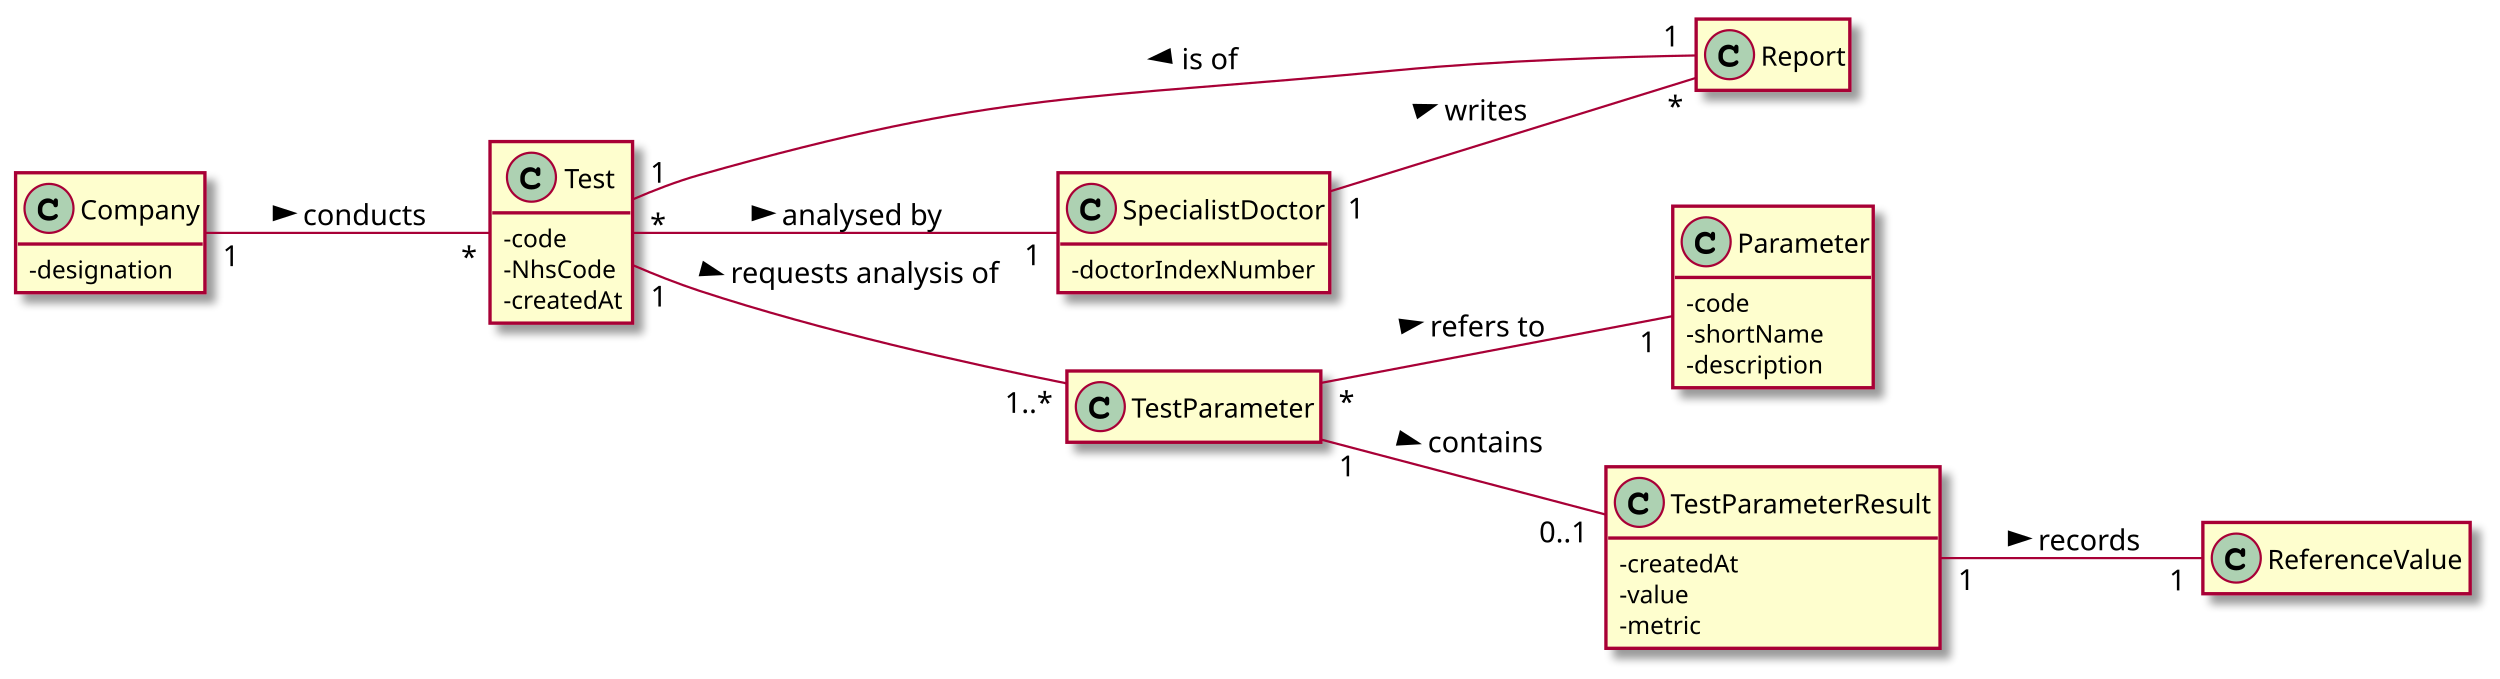
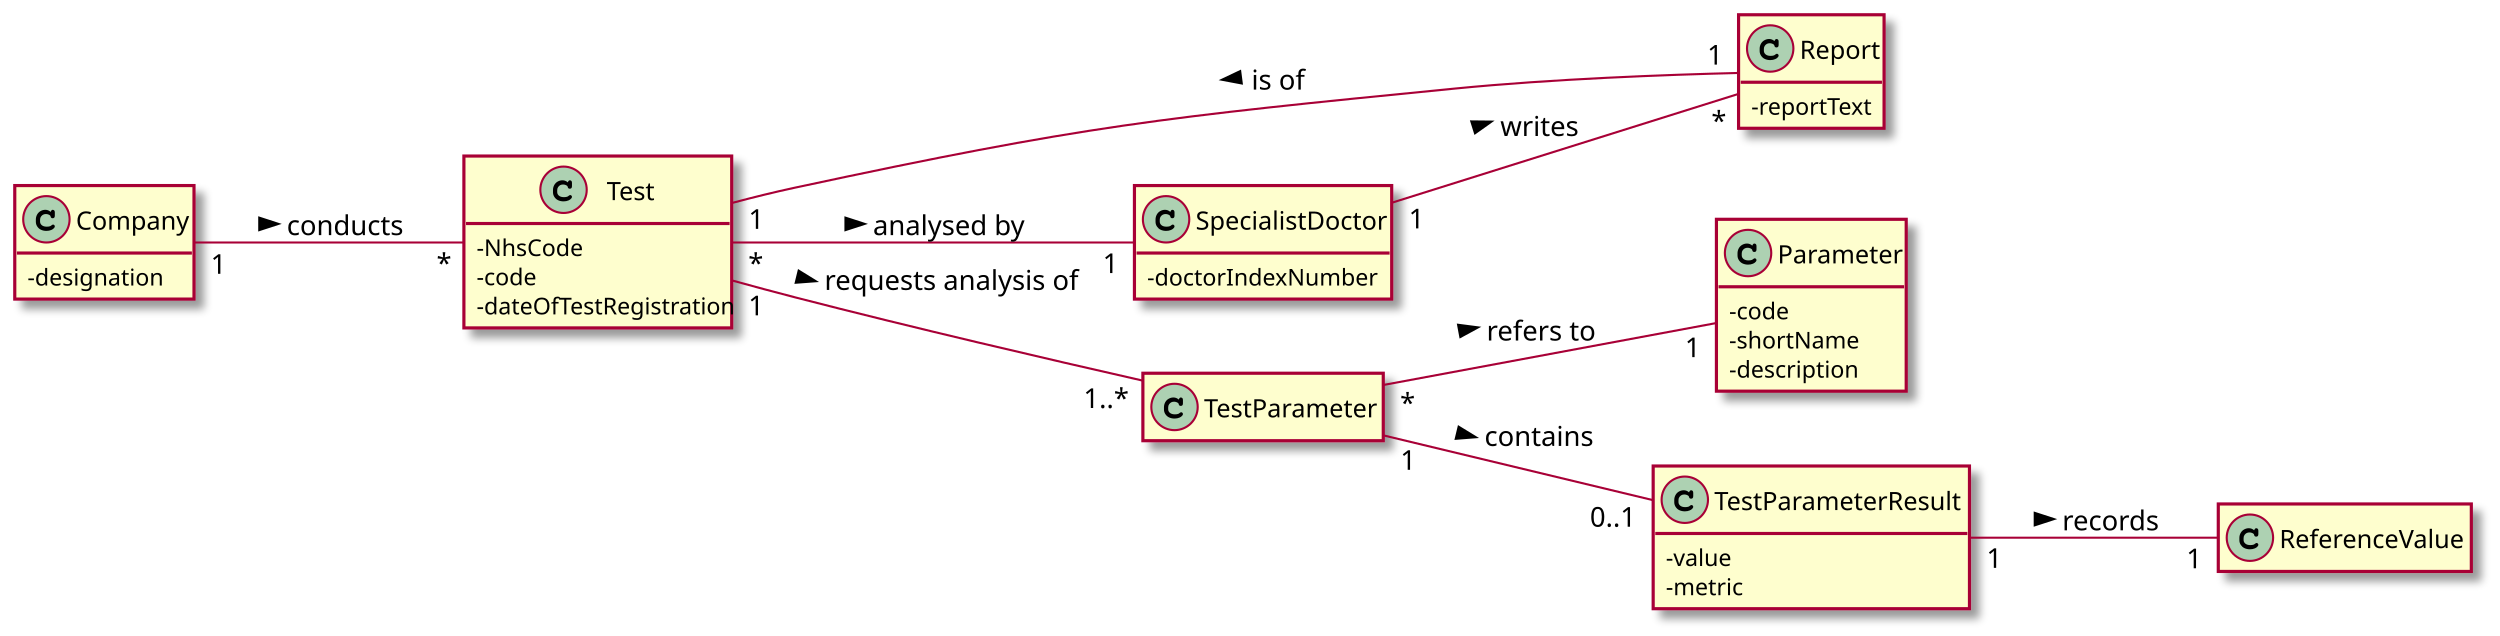
- <svg xmlns="http://www.w3.org/2000/svg" contentScriptType="application/ecmascript" contentStyleType="text/css" height="381.25px" preserveAspectRatio="none" style="width:1403px;height:381px;" version="1.1" viewBox="0 0 1403 381" width="1403.75px" zoomAndPan="magnify">
+ <svg xmlns="http://www.w3.org/2000/svg" contentScriptType="application/ecmascript" contentStyleType="text/css" height="377.5px" preserveAspectRatio="none" style="width:1482px;height:377px;" version="1.1" viewBox="0 0 1482 377" width="1482.5px" zoomAndPan="magnify">
  <defs>
-     <filter height="300%" id="f1el29fs2wnd2m" width="300%" x="-1" y="-1">
+     <filter height="300%" id="f1gc7rto2p8i6y" width="300%" x="-1" y="-1">
      <feGaussianBlur result="blurOut" stdDeviation="2.5" />
      <feColorMatrix in="blurOut" result="blurOut2" type="matrix" values="0 0 0 0 0 0 0 0 0 0 0 0 0 0 0 0 0 0 .4 0" />
      <feOffset dx="5.0" dy="5.0" in="blurOut2" result="blurOut3" />
      <feBlend in="SourceGraphic" in2="blurOut3" mode="normal" />
    </filter>
  </defs>
  <g>
-     <rect codeLine="7" fill="#FEFECE" filter="url(#f1el29fs2wnd2m)" height="67.295" id="Company" style="stroke:#A80036;stroke-width:1.875;" width="106.25" x="8.75" y="96.95" />
-     <ellipse cx="27.5" cy="116.95" fill="#ADD1B2" rx="13.75" ry="13.75" style="stroke:#A80036;stroke-width:1.25;" />
-     <path d="M30,112.575 Q30.254,111.95 30.547,111.638 Q30.84,111.325 31.172,111.325 Q31.758,111.325 32.129,111.677 Q32.5,112.028 32.5,112.849 L32.5,114.802 Q32.5,115.622 32.148,115.974 Q31.797,116.325 31.25,116.325 Q30.762,116.325 30.449,116.11 Q30.137,115.895 30,115.329 Q29.941,114.938 29.727,114.724 Q29.336,114.313 28.633,114.079 Q27.93,113.825 27.227,113.825 Q26.348,113.825 25.605,114.177 Q24.883,114.528 24.316,115.309 Q23.75,116.091 23.75,117.165 L23.75,118.317 Q23.75,119.606 24.805,120.466 Q25.859,121.325 27.734,121.325 Q28.848,121.325 29.629,121.071 Q30.078,120.934 30.586,120.485 Q30.918,120.231 31.094,120.153 Q31.27,120.075 31.484,120.075 Q31.895,120.075 32.188,120.407 Q32.5,120.72 32.5,121.169 Q32.5,121.599 32.07,122.106 Q31.445,122.849 30.449,123.259 Q29.141,123.825 27.539,123.825 Q25.664,123.825 24.16,123.083 Q22.949,122.497 22.09,121.227 Q21.25,119.958 21.25,118.454 L21.25,117.087 Q21.25,115.524 21.992,114.157 Q22.754,112.79 24.062,112.067 Q25.391,111.325 26.875,111.325 Q27.773,111.325 28.555,111.638 Q29.336,111.95 30,112.575 Z " fill="#000000" />
-     <text fill="#000000" font-family="sans-serif" font-size="15" lengthAdjust="spacing" textLength="66.25" x="45" y="123.088">Company</text>
-     <line style="stroke:#A80036;stroke-width:1.875;" x1="10" x2="113.75" y1="136.95" y2="136.95" />
-     <text fill="#000000" font-family="sans-serif" font-size="13.75" lengthAdjust="spacing" textLength="73.75" x="16.25" y="156.224">-designation</text>
-     <rect codeLine="17" fill="#FEFECE" filter="url(#f1el29fs2wnd2m)" height="40" id="Report" style="stroke:#A80036;stroke-width:1.875;" width="86.25" x="951.875" y="10.7" />
-     <ellipse cx="970.625" cy="30.7" fill="#ADD1B2" rx="13.75" ry="13.75" style="stroke:#A80036;stroke-width:1.25;" />
-     <path d="M973.125,26.325 Q973.379,25.7 973.672,25.388 Q973.965,25.075 974.297,25.075 Q974.883,25.075 975.254,25.427 Q975.625,25.778 975.625,26.599 L975.625,28.552 Q975.625,29.372 975.273,29.724 Q974.922,30.075 974.375,30.075 Q973.887,30.075 973.574,29.86 Q973.262,29.645 973.125,29.079 Q973.066,28.688 972.852,28.474 Q972.461,28.063 971.758,27.829 Q971.055,27.575 970.352,27.575 Q969.473,27.575 968.731,27.927 Q968.008,28.278 967.441,29.059 Q966.875,29.841 966.875,30.915 L966.875,32.067 Q966.875,33.356 967.93,34.216 Q968.984,35.075 970.859,35.075 Q971.973,35.075 972.754,34.821 Q973.203,34.684 973.711,34.235 Q974.043,33.981 974.219,33.903 Q974.394,33.825 974.609,33.825 Q975.019,33.825 975.312,34.157 Q975.625,34.47 975.625,34.919 Q975.625,35.349 975.195,35.856 Q974.57,36.599 973.574,37.009 Q972.266,37.575 970.664,37.575 Q968.789,37.575 967.285,36.833 Q966.074,36.247 965.215,34.977 Q964.375,33.708 964.375,32.204 L964.375,30.837 Q964.375,29.274 965.117,27.907 Q965.879,26.54 967.188,25.817 Q968.516,25.075 970,25.075 Q970.898,25.075 971.68,25.388 Q972.461,25.7 973.125,26.325 Z " fill="#000000" />
-     <text fill="#000000" font-family="sans-serif" font-size="15" lengthAdjust="spacing" textLength="46.25" x="988.125" y="36.838">Report</text>
-     <rect codeLine="19" fill="#FEFECE" filter="url(#f1el29fs2wnd2m)" height="67.295" id="SpecialistDoctor" style="stroke:#A80036;stroke-width:1.875;" width="152.5" x="593.75" y="96.95" />
-     <ellipse cx="612.5" cy="116.95" fill="#ADD1B2" rx="13.75" ry="13.75" style="stroke:#A80036;stroke-width:1.25;" />
-     <path d="M615,112.575 Q615.254,111.95 615.547,111.638 Q615.84,111.325 616.172,111.325 Q616.758,111.325 617.129,111.677 Q617.5,112.028 617.5,112.849 L617.5,114.802 Q617.5,115.622 617.148,115.974 Q616.797,116.325 616.25,116.325 Q615.762,116.325 615.449,116.11 Q615.137,115.895 615,115.329 Q614.941,114.938 614.727,114.724 Q614.336,114.313 613.633,114.079 Q612.93,113.825 612.227,113.825 Q611.348,113.825 610.606,114.177 Q609.883,114.528 609.316,115.309 Q608.75,116.091 608.75,117.165 L608.75,118.317 Q608.75,119.606 609.805,120.466 Q610.859,121.325 612.734,121.325 Q613.848,121.325 614.629,121.071 Q615.078,120.934 615.586,120.485 Q615.918,120.231 616.094,120.153 Q616.269,120.075 616.484,120.075 Q616.894,120.075 617.188,120.407 Q617.5,120.72 617.5,121.169 Q617.5,121.599 617.07,122.106 Q616.445,122.849 615.449,123.259 Q614.141,123.825 612.539,123.825 Q610.664,123.825 609.16,123.083 Q607.949,122.497 607.09,121.227 Q606.25,119.958 606.25,118.454 L606.25,117.087 Q606.25,115.524 606.992,114.157 Q607.754,112.79 609.062,112.067 Q610.391,111.325 611.875,111.325 Q612.773,111.325 613.555,111.638 Q614.336,111.95 615,112.575 Z " fill="#000000" />
-     <text fill="#000000" font-family="sans-serif" font-size="15" lengthAdjust="spacing" textLength="112.5" x="630" y="123.088">SpecialistDoctor</text>
-     <line style="stroke:#A80036;stroke-width:1.875;" x1="595" x2="745" y1="136.95" y2="136.95" />
-     <text fill="#000000" font-family="sans-serif" font-size="13.75" lengthAdjust="spacing" textLength="122.5" x="601.25" y="156.224">-doctorIndexNumber</text>
-     <rect codeLine="23" fill="#FEFECE" filter="url(#f1el29fs2wnd2m)" height="101.885" id="Test" style="stroke:#A80036;stroke-width:1.875;" width="80" x="275" y="79.45" />
-     <ellipse cx="298.25" cy="99.45" fill="#ADD1B2" rx="13.75" ry="13.75" style="stroke:#A80036;stroke-width:1.25;" />
-     <path d="M300.75,95.075 Q301.004,94.45 301.297,94.138 Q301.59,93.825 301.922,93.825 Q302.508,93.825 302.879,94.177 Q303.25,94.528 303.25,95.349 L303.25,97.302 Q303.25,98.122 302.898,98.474 Q302.547,98.825 302,98.825 Q301.512,98.825 301.199,98.61 Q300.887,98.395 300.75,97.829 Q300.691,97.438 300.477,97.224 Q300.086,96.813 299.383,96.579 Q298.68,96.325 297.977,96.325 Q297.098,96.325 296.356,96.677 Q295.633,97.028 295.066,97.809 Q294.5,98.591 294.5,99.665 L294.5,100.817 Q294.5,102.106 295.555,102.966 Q296.609,103.825 298.484,103.825 Q299.598,103.825 300.379,103.571 Q300.828,103.434 301.336,102.985 Q301.668,102.731 301.844,102.653 Q302.019,102.575 302.234,102.575 Q302.644,102.575 302.938,102.907 Q303.25,103.22 303.25,103.669 Q303.25,104.099 302.82,104.606 Q302.195,105.349 301.199,105.759 Q299.891,106.325 298.289,106.325 Q296.414,106.325 294.91,105.583 Q293.699,104.997 292.84,103.727 Q292,102.458 292,100.954 L292,99.587 Q292,98.024 292.742,96.657 Q293.504,95.29 294.812,94.567 Q296.141,93.825 297.625,93.825 Q298.523,93.825 299.305,94.138 Q300.086,94.45 300.75,95.075 Z " fill="#000000" />
-     <text fill="#000000" font-family="sans-serif" font-size="15" lengthAdjust="spacing" textLength="30" x="316.75" y="105.588">Test</text>
-     <line style="stroke:#A80036;stroke-width:1.875;" x1="276.25" x2="353.75" y1="119.45" y2="119.45" />
-     <text fill="#000000" font-family="sans-serif" font-size="13.75" lengthAdjust="spacing" textLength="35" x="282.5" y="138.724">-code</text>
-     <text fill="#000000" font-family="sans-serif" font-size="13.75" lengthAdjust="spacing" textLength="60" x="282.5" y="156.019">-NhsCode</text>
-     <text fill="#000000" font-family="sans-serif" font-size="13.75" lengthAdjust="spacing" textLength="65" x="282.5" y="173.314">-createdAt</text>
-     <rect codeLine="35" fill="#FEFECE" filter="url(#f1el29fs2wnd2m)" height="40" id="TestParameter" style="stroke:#A80036;stroke-width:1.875;" width="142.5" x="598.75" y="208.2" />
-     <ellipse cx="617.5" cy="228.2" fill="#ADD1B2" rx="13.75" ry="13.75" style="stroke:#A80036;stroke-width:1.25;" />
-     <path d="M620,223.825 Q620.254,223.2 620.547,222.888 Q620.84,222.575 621.172,222.575 Q621.758,222.575 622.129,222.927 Q622.5,223.278 622.5,224.099 L622.5,226.052 Q622.5,226.872 622.148,227.224 Q621.797,227.575 621.25,227.575 Q620.762,227.575 620.449,227.36 Q620.137,227.145 620,226.579 Q619.941,226.188 619.727,225.974 Q619.336,225.563 618.633,225.329 Q617.93,225.075 617.227,225.075 Q616.348,225.075 615.606,225.427 Q614.883,225.778 614.316,226.56 Q613.75,227.341 613.75,228.415 L613.75,229.567 Q613.75,230.856 614.805,231.716 Q615.859,232.575 617.734,232.575 Q618.848,232.575 619.629,232.321 Q620.078,232.185 620.586,231.735 Q620.918,231.481 621.094,231.403 Q621.269,231.325 621.484,231.325 Q621.894,231.325 622.188,231.657 Q622.5,231.97 622.5,232.419 Q622.5,232.849 622.07,233.356 Q621.445,234.099 620.449,234.509 Q619.141,235.075 617.539,235.075 Q615.664,235.075 614.16,234.333 Q612.949,233.747 612.09,232.477 Q611.25,231.208 611.25,229.704 L611.25,228.337 Q611.25,226.774 611.992,225.407 Q612.754,224.04 614.062,223.317 Q615.391,222.575 616.875,222.575 Q617.773,222.575 618.555,222.888 Q619.336,223.2 620,223.825 Z " fill="#000000" />
-     <text fill="#000000" font-family="sans-serif" font-size="15" lengthAdjust="spacing" textLength="102.5" x="635" y="234.338">TestParameter</text>
-     <rect codeLine="37" fill="#FEFECE" filter="url(#f1el29fs2wnd2m)" height="101.885" id="Parameter" style="stroke:#A80036;stroke-width:1.875;" width="112.5" x="938.75" y="115.7" />
-     <ellipse cx="957.5" cy="135.7" fill="#ADD1B2" rx="13.75" ry="13.75" style="stroke:#A80036;stroke-width:1.25;" />
-     <path d="M960,131.325 Q960.254,130.7 960.547,130.388 Q960.84,130.075 961.172,130.075 Q961.758,130.075 962.129,130.427 Q962.5,130.778 962.5,131.599 L962.5,133.552 Q962.5,134.372 962.148,134.724 Q961.797,135.075 961.25,135.075 Q960.762,135.075 960.449,134.86 Q960.137,134.645 960,134.079 Q959.941,133.688 959.727,133.474 Q959.336,133.063 958.633,132.829 Q957.93,132.575 957.227,132.575 Q956.348,132.575 955.606,132.927 Q954.883,133.278 954.316,134.06 Q953.75,134.841 953.75,135.915 L953.75,137.067 Q953.75,138.356 954.805,139.216 Q955.859,140.075 957.734,140.075 Q958.848,140.075 959.629,139.821 Q960.078,139.685 960.586,139.235 Q960.918,138.981 961.094,138.903 Q961.269,138.825 961.484,138.825 Q961.894,138.825 962.188,139.157 Q962.5,139.47 962.5,139.919 Q962.5,140.349 962.07,140.856 Q961.445,141.599 960.449,142.009 Q959.141,142.575 957.539,142.575 Q955.664,142.575 954.16,141.833 Q952.949,141.247 952.09,139.977 Q951.25,138.708 951.25,137.204 L951.25,135.837 Q951.25,134.274 951.992,132.907 Q952.754,131.54 954.062,130.817 Q955.391,130.075 956.875,130.075 Q957.773,130.075 958.555,130.388 Q959.336,130.7 960,131.325 Z " fill="#000000" />
-     <text fill="#000000" font-family="sans-serif" font-size="15" lengthAdjust="spacing" textLength="72.5" x="975" y="141.838">Parameter</text>
-     <line style="stroke:#A80036;stroke-width:1.875;" x1="940" x2="1050" y1="155.7" y2="155.7" />
-     <text fill="#000000" font-family="sans-serif" font-size="13.75" lengthAdjust="spacing" textLength="35" x="946.25" y="174.974">-code</text>
-     <text fill="#000000" font-family="sans-serif" font-size="13.75" lengthAdjust="spacing" textLength="70" x="946.25" y="192.269">-shortName</text>
-     <text fill="#000000" font-family="sans-serif" font-size="13.75" lengthAdjust="spacing" textLength="71.25" x="946.25" y="209.564">-description</text>
-     <rect codeLine="43" fill="#FEFECE" filter="url(#f1el29fs2wnd2m)" height="101.885" id="TestParameterResult" style="stroke:#A80036;stroke-width:1.875;" width="187.5" x="901.25" y="261.95" />
-     <ellipse cx="920" cy="281.95" fill="#ADD1B2" rx="13.75" ry="13.75" style="stroke:#A80036;stroke-width:1.25;" />
-     <path d="M922.5,277.575 Q922.754,276.95 923.047,276.638 Q923.34,276.325 923.672,276.325 Q924.258,276.325 924.629,276.677 Q925,277.028 925,277.849 L925,279.802 Q925,280.622 924.648,280.974 Q924.297,281.325 923.75,281.325 Q923.262,281.325 922.949,281.11 Q922.637,280.895 922.5,280.329 Q922.441,279.938 922.227,279.724 Q921.836,279.313 921.133,279.079 Q920.43,278.825 919.727,278.825 Q918.848,278.825 918.106,279.177 Q917.383,279.528 916.816,280.31 Q916.25,281.091 916.25,282.165 L916.25,283.317 Q916.25,284.606 917.305,285.466 Q918.359,286.325 920.234,286.325 Q921.348,286.325 922.129,286.071 Q922.578,285.935 923.086,285.485 Q923.418,285.231 923.594,285.153 Q923.769,285.075 923.984,285.075 Q924.394,285.075 924.688,285.407 Q925,285.72 925,286.169 Q925,286.599 924.57,287.106 Q923.945,287.849 922.949,288.259 Q921.641,288.825 920.039,288.825 Q918.164,288.825 916.66,288.083 Q915.449,287.497 914.59,286.227 Q913.75,284.958 913.75,283.454 L913.75,282.087 Q913.75,280.524 914.492,279.157 Q915.254,277.79 916.562,277.067 Q917.891,276.325 919.375,276.325 Q920.273,276.325 921.055,276.638 Q921.836,276.95 922.5,277.575 Z " fill="#000000" />
-     <text fill="#000000" font-family="sans-serif" font-size="15" lengthAdjust="spacing" textLength="147.5" x="937.5" y="288.088">TestParameterResult</text>
-     <line style="stroke:#A80036;stroke-width:1.875;" x1="902.5" x2="1087.5" y1="301.95" y2="301.95" />
-     <text fill="#000000" font-family="sans-serif" font-size="13.75" lengthAdjust="spacing" textLength="65" x="908.75" y="321.224">-createdAt</text>
-     <text fill="#000000" font-family="sans-serif" font-size="13.75" lengthAdjust="spacing" textLength="37.5" x="908.75" y="338.519">-value</text>
-     <text fill="#000000" font-family="sans-serif" font-size="13.75" lengthAdjust="spacing" textLength="41.25" x="908.75" y="355.814">-metric</text>
-     <rect codeLine="49" fill="#FEFECE" filter="url(#f1el29fs2wnd2m)" height="40" id="ReferenceValue" style="stroke:#A80036;stroke-width:1.875;" width="150" x="1236.25" y="293.2" />
-     <ellipse cx="1255" cy="313.2" fill="#ADD1B2" rx="13.75" ry="13.75" style="stroke:#A80036;stroke-width:1.25;" />
-     <path d="M1257.5,308.825 Q1257.754,308.2 1258.047,307.888 Q1258.34,307.575 1258.672,307.575 Q1259.258,307.575 1259.629,307.927 Q1260,308.278 1260,309.099 L1260,311.052 Q1260,311.872 1259.648,312.224 Q1259.297,312.575 1258.75,312.575 Q1258.262,312.575 1257.949,312.36 Q1257.637,312.145 1257.5,311.579 Q1257.441,311.188 1257.227,310.974 Q1256.836,310.563 1256.133,310.329 Q1255.43,310.075 1254.727,310.075 Q1253.848,310.075 1253.105,310.427 Q1252.383,310.778 1251.816,311.56 Q1251.25,312.341 1251.25,313.415 L1251.25,314.567 Q1251.25,315.856 1252.305,316.716 Q1253.359,317.575 1255.234,317.575 Q1256.348,317.575 1257.129,317.321 Q1257.578,317.185 1258.086,316.735 Q1258.418,316.481 1258.594,316.403 Q1258.77,316.325 1258.984,316.325 Q1259.395,316.325 1259.688,316.657 Q1260,316.97 1260,317.419 Q1260,317.849 1259.57,318.356 Q1258.945,319.099 1257.949,319.509 Q1256.641,320.075 1255.039,320.075 Q1253.164,320.075 1251.66,319.333 Q1250.449,318.747 1249.59,317.477 Q1248.75,316.208 1248.75,314.704 L1248.75,313.337 Q1248.75,311.774 1249.492,310.407 Q1250.254,309.04 1251.562,308.317 Q1252.891,307.575 1254.375,307.575 Q1255.273,307.575 1256.055,307.888 Q1256.836,308.2 1257.5,308.825 Z " fill="#000000" />
-     <text fill="#000000" font-family="sans-serif" font-size="15" lengthAdjust="spacing" textLength="110" x="1272.5" y="319.338">ReferenceValue</text>
-     <path codeLine="51" d="M115.05,130.7 C162.65,130.7 232.075,130.7 274.988,130.7 " fill="none" id="Company-Test" style="stroke:#A80036;stroke-width:1.25;" />
-     <polygon fill="#000000" points="165,119.67,153.694,115.996,153.694,123.344,165,119.67" style="stroke:#000000;stroke-width:1.25;" />
-     <text fill="#000000" font-family="sans-serif" font-size="16.25" lengthAdjust="spacing" textLength="66.25" x="170" y="126.319">conducts</text>
-     <text fill="#000000" font-family="sans-serif" font-size="16.25" lengthAdjust="spacing" textLength="8.75" x="124.941" y="149.343">1</text>
-     <text fill="#000000" font-family="sans-serif" font-size="16.25" lengthAdjust="spacing" textLength="6.25" x="258.762" y="150.003">*</text>
-     <path codeLine="53" d="M355.325,130.7 C412.587,130.7 520.438,130.7 593.438,130.7 " fill="none" id="Test-SpecialistDoctor" style="stroke:#A80036;stroke-width:1.25;" />
-     <polygon fill="#000000" points="433.75,119.67,422.444,115.996,422.444,123.344,433.75,119.67" style="stroke:#000000;stroke-width:1.25;" />
-     <text fill="#000000" font-family="sans-serif" font-size="16.25" lengthAdjust="spacing" textLength="87.5" x="438.75" y="126.319">analysed by</text>
-     <text fill="#000000" font-family="sans-serif" font-size="16.25" lengthAdjust="spacing" textLength="6.25" x="364.83" y="131.591">*</text>
-     <text fill="#000000" font-family="sans-serif" font-size="16.25" lengthAdjust="spacing" textLength="8.75" x="574.823" y="148.827">1</text>
-     <path codeLine="55" d="M746.45,107.375 C810.3,87.588 899.587,59.9 951.575,43.775 " fill="none" id="SpecialistDoctor-Report" style="stroke:#A80036;stroke-width:1.25;" />
-     <polygon fill="#000000" points="805.345,59.069,793.457,58.908,795.633,65.926,805.345,59.069" style="stroke:#000000;stroke-width:1.25;" />
-     <text fill="#000000" font-family="sans-serif" font-size="16.25" lengthAdjust="spacing" textLength="42.5" x="810.625" y="67.569">writes</text>
-     <text fill="#000000" font-family="sans-serif" font-size="16.25" lengthAdjust="spacing" textLength="8.75" x="756.301" y="122.659">1</text>
-     <text fill="#000000" font-family="sans-serif" font-size="16.25" lengthAdjust="spacing" textLength="6.25" x="935.724" y="65.448">*</text>
-     <path codeLine="58" d="M951.825,31.125 C909.375,31.863 841.875,33.888 783.75,39.45 C608.712,56.188 561.688,50.288 392.5,98.2 C380.038,101.725 366.913,106.788 355.137,111.875 " fill="none" id="Report-Test" style="stroke:#A80036;stroke-width:1.25;" />
-     <polygon fill="#000000" points="645.682,33.008,657.378,35.132,656.393,27.851,645.682,33.008" style="stroke:#000000;stroke-width:1.25;" />
-     <text fill="#000000" font-family="sans-serif" font-size="16.25" lengthAdjust="spacing" textLength="30" x="663.125" y="38.819">is of</text>
-     <text fill="#000000" font-family="sans-serif" font-size="16.25" lengthAdjust="spacing" textLength="8.75" x="933.268" y="26.064">1</text>
-     <text fill="#000000" font-family="sans-serif" font-size="16.25" lengthAdjust="spacing" textLength="8.75" x="364.875" y="102.554">1</text>
-     <path codeLine="60" d="M355.325,148.888 C367.113,153.95 380.2,159.163 392.5,163.2 C461.312,185.775 542.188,203.863 598.587,215.163 " fill="none" id="Test-TestParameter" style="stroke:#A80036;stroke-width:1.25;" />
-     <polygon fill="#000000" points="404.78,153.813,394.837,147.296,392.906,154.385,404.78,153.813" style="stroke:#000000;stroke-width:1.25;" />
-     <text fill="#000000" font-family="sans-serif" font-size="16.25" lengthAdjust="spacing" textLength="145" x="410" y="158.819">requests analysis of</text>
-     <text fill="#000000" font-family="sans-serif" font-size="16.25" lengthAdjust="spacing" textLength="8.75" x="365.103" y="172.038">1</text>
-     <text fill="#000000" font-family="sans-serif" font-size="16.25" lengthAdjust="spacing" textLength="25" x="563.885" y="231.706">1..*</text>
-     <path codeLine="61" d="M741.625,214.838 C800.75,203.6 884.075,187.775 938.487,177.45 " fill="none" id="TestParameter-Parameter" style="stroke:#A80036;stroke-width:1.25;" />
-     <polygon fill="#000000" points="797.39,181.004,785.597,179.504,786.968,186.722,797.39,181.004" style="stroke:#000000;stroke-width:1.25;" />
-     <text fill="#000000" font-family="sans-serif" font-size="16.25" lengthAdjust="spacing" textLength="58.75" x="802.5" y="188.819">refers to</text>
-     <text fill="#000000" font-family="sans-serif" font-size="16.25" lengthAdjust="spacing" textLength="6.25" x="751.202" y="231.304">*</text>
-     <text fill="#000000" font-family="sans-serif" font-size="16.25" lengthAdjust="spacing" textLength="8.75" x="920.034" y="197.67">1</text>
-     <path codeLine="62" d="M741.625,246.75 C788.325,259.063 850.138,275.35 900.862,288.713 " fill="none" id="TestParameter-TestParameterResult" style="stroke:#A80036;stroke-width:1.25;" />
-     <polygon fill="#000000" points="796.044,248.762,786.047,242.329,784.174,249.434,796.044,248.762" style="stroke:#000000;stroke-width:1.25;" />
-     <text fill="#000000" font-family="sans-serif" font-size="16.25" lengthAdjust="spacing" textLength="61.25" x="801.25" y="253.819">contains</text>
-     <text fill="#000000" font-family="sans-serif" font-size="16.25" lengthAdjust="spacing" textLength="8.75" x="751.362" y="267.305">1</text>
-     <text fill="#000000" font-family="sans-serif" font-size="16.25" lengthAdjust="spacing" textLength="27.5" x="863.754" y="304.338">0..1</text>
-     <path codeLine="63" d="M1089.112,313.2 C1135.912,313.2 1191.888,313.2 1235.775,313.2 " fill="none" id="TestParameterResult-ReferenceValue" style="stroke:#A80036;stroke-width:1.25;" />
-     <polygon fill="#000000" points="1138.75,302.17,1127.444,298.496,1127.444,305.844,1138.75,302.17" style="stroke:#000000;stroke-width:1.25;" />
-     <text fill="#000000" font-family="sans-serif" font-size="16.25" lengthAdjust="spacing" textLength="53.75" x="1143.75" y="308.819">records</text>
-     <text fill="#000000" font-family="sans-serif" font-size="16.25" lengthAdjust="spacing" textLength="8.75" x="1098.807" y="331.105">1</text>
-     <text fill="#000000" font-family="sans-serif" font-size="16.25" lengthAdjust="spacing" textLength="8.75" x="1217.293" y="331.315">1</text>
+     <rect codeLine="7" fill="#FEFECE" filter="url(#f1gc7rto2p8i6y)" height="67.295" id="Company" style="stroke:#A80036;stroke-width:1.875;" width="106.25" x="8.75" y="110" />
+     <ellipse cx="27.5" cy="130" fill="#ADD1B2" rx="13.75" ry="13.75" style="stroke:#A80036;stroke-width:1.25;" />
+     <path d="M30,125.625 Q30.254,125 30.547,124.688 Q30.84,124.375 31.172,124.375 Q31.758,124.375 32.129,124.727 Q32.5,125.078 32.5,125.898 L32.5,127.852 Q32.5,128.672 32.148,129.023 Q31.797,129.375 31.25,129.375 Q30.762,129.375 30.449,129.16 Q30.137,128.945 30,128.379 Q29.941,127.988 29.727,127.773 Q29.336,127.363 28.633,127.129 Q27.93,126.875 27.227,126.875 Q26.348,126.875 25.605,127.227 Q24.883,127.578 24.316,128.359 Q23.75,129.141 23.75,130.215 L23.75,131.367 Q23.75,132.656 24.805,133.516 Q25.859,134.375 27.734,134.375 Q28.848,134.375 29.629,134.121 Q30.078,133.984 30.586,133.535 Q30.918,133.281 31.094,133.203 Q31.27,133.125 31.484,133.125 Q31.895,133.125 32.188,133.457 Q32.5,133.769 32.5,134.219 Q32.5,134.648 32.07,135.156 Q31.445,135.898 30.449,136.309 Q29.141,136.875 27.539,136.875 Q25.664,136.875 24.16,136.133 Q22.949,135.547 22.09,134.277 Q21.25,133.008 21.25,131.504 L21.25,130.137 Q21.25,128.574 21.992,127.207 Q22.754,125.84 24.062,125.117 Q25.391,124.375 26.875,124.375 Q27.773,124.375 28.555,124.688 Q29.336,125 30,125.625 Z " fill="#000000" />
+     <text fill="#000000" font-family="sans-serif" font-size="15" lengthAdjust="spacing" textLength="66.25" x="45" y="136.138">Company</text>
+     <line style="stroke:#A80036;stroke-width:1.875;" x1="10" x2="113.75" y1="150" y2="150" />
+     <text fill="#000000" font-family="sans-serif" font-size="13.75" lengthAdjust="spacing" textLength="73.75" x="16.25" y="169.274">-designation</text>
+     <rect codeLine="17" fill="#FEFECE" filter="url(#f1gc7rto2p8i6y)" height="67.295" id="Report" style="stroke:#A80036;stroke-width:1.875;" width="86.25" x="1030.625" y="8.75" />
+     <ellipse cx="1049.375" cy="28.75" fill="#ADD1B2" rx="13.75" ry="13.75" style="stroke:#A80036;stroke-width:1.25;" />
+     <path d="M1051.875,24.375 Q1052.129,23.75 1052.422,23.438 Q1052.715,23.125 1053.047,23.125 Q1053.633,23.125 1054.004,23.477 Q1054.375,23.828 1054.375,24.648 L1054.375,26.602 Q1054.375,27.422 1054.023,27.773 Q1053.672,28.125 1053.125,28.125 Q1052.637,28.125 1052.324,27.91 Q1052.012,27.695 1051.875,27.129 Q1051.816,26.738 1051.602,26.523 Q1051.211,26.113 1050.508,25.879 Q1049.805,25.625 1049.102,25.625 Q1048.223,25.625 1047.48,25.977 Q1046.758,26.328 1046.191,27.109 Q1045.625,27.891 1045.625,28.965 L1045.625,30.117 Q1045.625,31.406 1046.68,32.266 Q1047.734,33.125 1049.609,33.125 Q1050.723,33.125 1051.504,32.871 Q1051.953,32.734 1052.461,32.285 Q1052.793,32.031 1052.969,31.953 Q1053.145,31.875 1053.359,31.875 Q1053.77,31.875 1054.062,32.207 Q1054.375,32.52 1054.375,32.969 Q1054.375,33.398 1053.945,33.906 Q1053.32,34.648 1052.324,35.059 Q1051.016,35.625 1049.414,35.625 Q1047.539,35.625 1046.035,34.883 Q1044.824,34.297 1043.965,33.027 Q1043.125,31.758 1043.125,30.254 L1043.125,28.887 Q1043.125,27.324 1043.867,25.957 Q1044.629,24.59 1045.938,23.867 Q1047.266,23.125 1048.75,23.125 Q1049.648,23.125 1050.43,23.438 Q1051.211,23.75 1051.875,24.375 Z " fill="#000000" />
+     <text fill="#000000" font-family="sans-serif" font-size="15" lengthAdjust="spacing" textLength="46.25" x="1066.875" y="34.888">Report</text>
+     <line style="stroke:#A80036;stroke-width:1.875;" x1="1031.875" x2="1115.625" y1="48.75" y2="48.75" />
+     <text fill="#000000" font-family="sans-serif" font-size="13.75" lengthAdjust="spacing" textLength="67.5" x="1038.125" y="68.024">-reportText</text>
+     <rect codeLine="21" fill="#FEFECE" filter="url(#f1gc7rto2p8i6y)" height="67.295" id="SpecialistDoctor" style="stroke:#A80036;stroke-width:1.875;" width="152.5" x="672.5" y="110" />
+     <ellipse cx="691.25" cy="130" fill="#ADD1B2" rx="13.75" ry="13.75" style="stroke:#A80036;stroke-width:1.25;" />
+     <path d="M693.75,125.625 Q694.004,125 694.297,124.688 Q694.59,124.375 694.922,124.375 Q695.508,124.375 695.879,124.727 Q696.25,125.078 696.25,125.898 L696.25,127.852 Q696.25,128.672 695.898,129.023 Q695.547,129.375 695,129.375 Q694.512,129.375 694.199,129.16 Q693.887,128.945 693.75,128.379 Q693.691,127.988 693.477,127.773 Q693.086,127.363 692.383,127.129 Q691.68,126.875 690.977,126.875 Q690.098,126.875 689.356,127.227 Q688.633,127.578 688.066,128.359 Q687.5,129.141 687.5,130.215 L687.5,131.367 Q687.5,132.656 688.555,133.516 Q689.609,134.375 691.484,134.375 Q692.598,134.375 693.379,134.121 Q693.828,133.984 694.336,133.535 Q694.668,133.281 694.844,133.203 Q695.019,133.125 695.234,133.125 Q695.644,133.125 695.938,133.457 Q696.25,133.769 696.25,134.219 Q696.25,134.648 695.82,135.156 Q695.195,135.898 694.199,136.309 Q692.891,136.875 691.289,136.875 Q689.414,136.875 687.91,136.133 Q686.699,135.547 685.84,134.277 Q685,133.008 685,131.504 L685,130.137 Q685,128.574 685.742,127.207 Q686.504,125.84 687.812,125.117 Q689.141,124.375 690.625,124.375 Q691.523,124.375 692.305,124.688 Q693.086,125 693.75,125.625 Z " fill="#000000" />
+     <text fill="#000000" font-family="sans-serif" font-size="15" lengthAdjust="spacing" textLength="112.5" x="708.75" y="136.138">SpecialistDoctor</text>
+     <line style="stroke:#A80036;stroke-width:1.875;" x1="673.75" x2="823.75" y1="150" y2="150" />
+     <text fill="#000000" font-family="sans-serif" font-size="13.75" lengthAdjust="spacing" textLength="122.5" x="680" y="169.274">-doctorIndexNumber</text>
+     <rect codeLine="25" fill="#FEFECE" filter="url(#f1gc7rto2p8i6y)" height="101.885" id="Test" style="stroke:#A80036;stroke-width:1.875;" width="158.75" x="275" y="92.5" />
+     <ellipse cx="334.062" cy="112.5" fill="#ADD1B2" rx="13.75" ry="13.75" style="stroke:#A80036;stroke-width:1.25;" />
+     <path d="M336.562,108.125 Q336.816,107.5 337.109,107.188 Q337.402,106.875 337.734,106.875 Q338.32,106.875 338.691,107.227 Q339.062,107.578 339.062,108.398 L339.062,110.352 Q339.062,111.172 338.711,111.523 Q338.359,111.875 337.812,111.875 Q337.324,111.875 337.012,111.66 Q336.699,111.445 336.562,110.879 Q336.504,110.488 336.289,110.273 Q335.898,109.863 335.195,109.629 Q334.492,109.375 333.789,109.375 Q332.91,109.375 332.168,109.727 Q331.445,110.078 330.879,110.859 Q330.312,111.641 330.312,112.715 L330.312,113.867 Q330.312,115.156 331.367,116.016 Q332.422,116.875 334.297,116.875 Q335.41,116.875 336.191,116.621 Q336.641,116.484 337.148,116.035 Q337.481,115.781 337.656,115.703 Q337.832,115.625 338.047,115.625 Q338.457,115.625 338.75,115.957 Q339.062,116.269 339.062,116.719 Q339.062,117.148 338.633,117.656 Q338.008,118.398 337.012,118.809 Q335.703,119.375 334.102,119.375 Q332.227,119.375 330.723,118.633 Q329.512,118.047 328.652,116.777 Q327.812,115.508 327.812,114.004 L327.812,112.637 Q327.812,111.074 328.555,109.707 Q329.316,108.34 330.625,107.617 Q331.953,106.875 333.438,106.875 Q334.336,106.875 335.117,107.188 Q335.898,107.5 336.562,108.125 Z " fill="#000000" />
+     <text fill="#000000" font-family="sans-serif" font-size="15" lengthAdjust="spacing" textLength="30" x="359.688" y="118.638">Test</text>
+     <line style="stroke:#A80036;stroke-width:1.875;" x1="276.25" x2="432.5" y1="132.5" y2="132.5" />
+     <text fill="#000000" font-family="sans-serif" font-size="13.75" lengthAdjust="spacing" textLength="60" x="282.5" y="151.774">-NhsCode</text>
+     <text fill="#000000" font-family="sans-serif" font-size="13.75" lengthAdjust="spacing" textLength="35" x="282.5" y="169.069">-code</text>
+     <text fill="#000000" font-family="sans-serif" font-size="13.75" lengthAdjust="spacing" textLength="143.75" x="282.5" y="186.363">-dateOfTestRegistration</text>
+     <rect codeLine="37" fill="#FEFECE" filter="url(#f1gc7rto2p8i6y)" height="40" id="TestParameter" style="stroke:#A80036;stroke-width:1.875;" width="142.5" x="677.5" y="221.25" />
+     <ellipse cx="696.25" cy="241.25" fill="#ADD1B2" rx="13.75" ry="13.75" style="stroke:#A80036;stroke-width:1.25;" />
+     <path d="M698.75,236.875 Q699.004,236.25 699.297,235.938 Q699.59,235.625 699.922,235.625 Q700.508,235.625 700.879,235.977 Q701.25,236.328 701.25,237.148 L701.25,239.102 Q701.25,239.922 700.898,240.273 Q700.547,240.625 700,240.625 Q699.512,240.625 699.199,240.41 Q698.887,240.195 698.75,239.629 Q698.691,239.238 698.477,239.023 Q698.086,238.613 697.383,238.379 Q696.68,238.125 695.977,238.125 Q695.098,238.125 694.356,238.477 Q693.633,238.828 693.066,239.609 Q692.5,240.391 692.5,241.465 L692.5,242.617 Q692.5,243.906 693.555,244.766 Q694.609,245.625 696.484,245.625 Q697.598,245.625 698.379,245.371 Q698.828,245.234 699.336,244.785 Q699.668,244.531 699.844,244.453 Q700.019,244.375 700.234,244.375 Q700.644,244.375 700.938,244.707 Q701.25,245.019 701.25,245.469 Q701.25,245.898 700.82,246.406 Q700.195,247.148 699.199,247.559 Q697.891,248.125 696.289,248.125 Q694.414,248.125 692.91,247.383 Q691.699,246.797 690.84,245.527 Q690,244.258 690,242.754 L690,241.387 Q690,239.824 690.742,238.457 Q691.504,237.09 692.812,236.367 Q694.141,235.625 695.625,235.625 Q696.523,235.625 697.305,235.938 Q698.086,236.25 698.75,236.875 Z " fill="#000000" />
+     <text fill="#000000" font-family="sans-serif" font-size="15" lengthAdjust="spacing" textLength="102.5" x="713.75" y="247.388">TestParameter</text>
+     <rect codeLine="39" fill="#FEFECE" filter="url(#f1gc7rto2p8i6y)" height="101.885" id="Parameter" style="stroke:#A80036;stroke-width:1.875;" width="112.5" x="1017.5" y="130" />
+     <ellipse cx="1036.25" cy="150" fill="#ADD1B2" rx="13.75" ry="13.75" style="stroke:#A80036;stroke-width:1.25;" />
+     <path d="M1038.75,145.625 Q1039.004,145 1039.297,144.688 Q1039.59,144.375 1039.922,144.375 Q1040.508,144.375 1040.879,144.727 Q1041.25,145.078 1041.25,145.898 L1041.25,147.852 Q1041.25,148.672 1040.898,149.023 Q1040.547,149.375 1040,149.375 Q1039.512,149.375 1039.199,149.16 Q1038.887,148.945 1038.75,148.379 Q1038.691,147.988 1038.477,147.773 Q1038.086,147.363 1037.383,147.129 Q1036.68,146.875 1035.977,146.875 Q1035.098,146.875 1034.355,147.227 Q1033.633,147.578 1033.066,148.359 Q1032.5,149.141 1032.5,150.215 L1032.5,151.367 Q1032.5,152.656 1033.555,153.516 Q1034.609,154.375 1036.484,154.375 Q1037.598,154.375 1038.379,154.121 Q1038.828,153.984 1039.336,153.535 Q1039.668,153.281 1039.844,153.203 Q1040.02,153.125 1040.234,153.125 Q1040.645,153.125 1040.938,153.457 Q1041.25,153.769 1041.25,154.219 Q1041.25,154.648 1040.82,155.156 Q1040.195,155.898 1039.199,156.309 Q1037.891,156.875 1036.289,156.875 Q1034.414,156.875 1032.91,156.133 Q1031.699,155.547 1030.84,154.277 Q1030,153.008 1030,151.504 L1030,150.137 Q1030,148.574 1030.742,147.207 Q1031.504,145.84 1032.812,145.117 Q1034.141,144.375 1035.625,144.375 Q1036.523,144.375 1037.305,144.688 Q1038.086,145 1038.75,145.625 Z " fill="#000000" />
+     <text fill="#000000" font-family="sans-serif" font-size="15" lengthAdjust="spacing" textLength="72.5" x="1053.75" y="156.138">Parameter</text>
+     <line style="stroke:#A80036;stroke-width:1.875;" x1="1018.75" x2="1128.75" y1="170" y2="170" />
+     <text fill="#000000" font-family="sans-serif" font-size="13.75" lengthAdjust="spacing" textLength="35" x="1025" y="189.274">-code</text>
+     <text fill="#000000" font-family="sans-serif" font-size="13.75" lengthAdjust="spacing" textLength="70" x="1025" y="206.569">-shortName</text>
+     <text fill="#000000" font-family="sans-serif" font-size="13.75" lengthAdjust="spacing" textLength="71.25" x="1025" y="223.863">-description</text>
+     <rect codeLine="45" fill="#FEFECE" filter="url(#f1gc7rto2p8i6y)" height="84.59" id="TestParameterResult" style="stroke:#A80036;stroke-width:1.875;" width="187.5" x="980" y="276.25" />
+     <ellipse cx="998.75" cy="296.25" fill="#ADD1B2" rx="13.75" ry="13.75" style="stroke:#A80036;stroke-width:1.25;" />
+     <path d="M1001.25,291.875 Q1001.504,291.25 1001.797,290.938 Q1002.09,290.625 1002.422,290.625 Q1003.008,290.625 1003.379,290.977 Q1003.75,291.328 1003.75,292.148 L1003.75,294.102 Q1003.75,294.922 1003.398,295.273 Q1003.047,295.625 1002.5,295.625 Q1002.012,295.625 1001.699,295.41 Q1001.387,295.195 1001.25,294.629 Q1001.191,294.238 1000.977,294.023 Q1000.586,293.613 999.883,293.379 Q999.18,293.125 998.477,293.125 Q997.598,293.125 996.856,293.477 Q996.133,293.828 995.566,294.609 Q995,295.391 995,296.465 L995,297.617 Q995,298.906 996.055,299.766 Q997.109,300.625 998.984,300.625 Q1000.098,300.625 1000.879,300.371 Q1001.328,300.234 1001.836,299.785 Q1002.168,299.531 1002.344,299.453 Q1002.519,299.375 1002.734,299.375 Q1003.144,299.375 1003.438,299.707 Q1003.75,300.019 1003.75,300.469 Q1003.75,300.898 1003.32,301.406 Q1002.695,302.148 1001.699,302.559 Q1000.391,303.125 998.789,303.125 Q996.914,303.125 995.41,302.383 Q994.199,301.797 993.34,300.527 Q992.5,299.258 992.5,297.754 L992.5,296.387 Q992.5,294.824 993.242,293.457 Q994.004,292.09 995.312,291.367 Q996.641,290.625 998.125,290.625 Q999.023,290.625 999.805,290.938 Q1000.586,291.25 1001.25,291.875 Z " fill="#000000" />
+     <text fill="#000000" font-family="sans-serif" font-size="15" lengthAdjust="spacing" textLength="147.5" x="1016.25" y="302.388">TestParameterResult</text>
+     <line style="stroke:#A80036;stroke-width:1.875;" x1="981.25" x2="1166.25" y1="316.25" y2="316.25" />
+     <text fill="#000000" font-family="sans-serif" font-size="13.75" lengthAdjust="spacing" textLength="37.5" x="987.5" y="335.524">-value</text>
+     <text fill="#000000" font-family="sans-serif" font-size="13.75" lengthAdjust="spacing" textLength="41.25" x="987.5" y="352.819">-metric</text>
+     <rect codeLine="50" fill="#FEFECE" filter="url(#f1gc7rto2p8i6y)" height="40" id="ReferenceValue" style="stroke:#A80036;stroke-width:1.875;" width="150" x="1315" y="298.75" />
+     <ellipse cx="1333.75" cy="318.75" fill="#ADD1B2" rx="13.75" ry="13.75" style="stroke:#A80036;stroke-width:1.25;" />
+     <path d="M1336.25,314.375 Q1336.504,313.75 1336.797,313.438 Q1337.09,313.125 1337.422,313.125 Q1338.008,313.125 1338.379,313.477 Q1338.75,313.828 1338.75,314.648 L1338.75,316.602 Q1338.75,317.422 1338.398,317.773 Q1338.047,318.125 1337.5,318.125 Q1337.012,318.125 1336.699,317.91 Q1336.387,317.695 1336.25,317.129 Q1336.191,316.738 1335.977,316.523 Q1335.586,316.113 1334.883,315.879 Q1334.18,315.625 1333.477,315.625 Q1332.598,315.625 1331.855,315.977 Q1331.133,316.328 1330.566,317.109 Q1330,317.891 1330,318.965 L1330,320.117 Q1330,321.406 1331.055,322.266 Q1332.109,323.125 1333.984,323.125 Q1335.098,323.125 1335.879,322.871 Q1336.328,322.734 1336.836,322.285 Q1337.168,322.031 1337.344,321.953 Q1337.52,321.875 1337.734,321.875 Q1338.145,321.875 1338.438,322.207 Q1338.75,322.519 1338.75,322.969 Q1338.75,323.398 1338.32,323.906 Q1337.695,324.648 1336.699,325.059 Q1335.391,325.625 1333.789,325.625 Q1331.914,325.625 1330.41,324.883 Q1329.199,324.297 1328.34,323.027 Q1327.5,321.758 1327.5,320.254 L1327.5,318.887 Q1327.5,317.324 1328.242,315.957 Q1329.004,314.59 1330.312,313.867 Q1331.641,313.125 1333.125,313.125 Q1334.023,313.125 1334.805,313.438 Q1335.586,313.75 1336.25,314.375 Z " fill="#000000" />
+     <text fill="#000000" font-family="sans-serif" font-size="15" lengthAdjust="spacing" textLength="110" x="1351.25" y="324.888">ReferenceValue</text>
+     <path codeLine="52" d="M115.3,143.75 C159.662,143.75 224.012,143.75 274.587,143.75 " fill="none" id="Company-Test" style="stroke:#A80036;stroke-width:1.25;" />
+     <polygon fill="#000000" points="165,132.72,153.694,129.046,153.694,136.393,165,132.72" style="stroke:#000000;stroke-width:1.25;" />
+     <text fill="#000000" font-family="sans-serif" font-size="16.25" lengthAdjust="spacing" textLength="66.25" x="170" y="139.369">conducts</text>
+     <text fill="#000000" font-family="sans-serif" font-size="16.25" lengthAdjust="spacing" textLength="8.75" x="124.873" y="162.328">1</text>
+     <text fill="#000000" font-family="sans-serif" font-size="16.25" lengthAdjust="spacing" textLength="6.25" x="258.751" y="161.836">*</text>
+     <path codeLine="54" d="M433.988,143.75 C503.337,143.75 603.875,143.75 672.275,143.75 " fill="none" id="Test-SpecialistDoctor" style="stroke:#A80036;stroke-width:1.25;" />
+     <polygon fill="#000000" points="512.5,132.72,501.194,129.046,501.194,136.393,512.5,132.72" style="stroke:#000000;stroke-width:1.25;" />
+     <text fill="#000000" font-family="sans-serif" font-size="16.25" lengthAdjust="spacing" textLength="87.5" x="517.5" y="139.369">analysed by</text>
+     <text fill="#000000" font-family="sans-serif" font-size="16.25" lengthAdjust="spacing" textLength="6.25" x="443.554" y="161.836">*</text>
+     <text fill="#000000" font-family="sans-serif" font-size="16.25" lengthAdjust="spacing" textLength="8.75" x="653.671" y="161.877">1</text>
+     <path codeLine="56" d="M825.2,120.138 C889.05,100.1 978.337,72.062 1030.325,55.737 " fill="none" id="SpecialistDoctor-Report" style="stroke:#A80036;stroke-width:1.25;" />
+     <polygon fill="#000000" points="884.088,72.098,872.2,71.979,874.401,78.989,884.088,72.098" style="stroke:#000000;stroke-width:1.25;" />
+     <text fill="#000000" font-family="sans-serif" font-size="16.25" lengthAdjust="spacing" textLength="42.5" x="889.375" y="80.619">writes</text>
+     <text fill="#000000" font-family="sans-serif" font-size="16.25" lengthAdjust="spacing" textLength="8.75" x="835.051" y="135.387">1</text>
+     <text fill="#000000" font-family="sans-serif" font-size="16.25" lengthAdjust="spacing" textLength="6.25" x="1014.474" y="77.466">*</text>
+     <path codeLine="59" d="M1030.575,43.25 C988.125,44.3 920.612,46.763 862.5,52.5 C687.513,69.763 643.175,74.338 471.25,111.25 C459.125,113.85 446.387,117 433.975,120.3 " fill="none" id="Report-Test" style="stroke:#A80036;stroke-width:1.25;" />
+     <polygon fill="#000000" points="724.427,47.27,736.11,49.465,735.169,42.179,724.427,47.27" style="stroke:#000000;stroke-width:1.25;" />
+     <text fill="#000000" font-family="sans-serif" font-size="16.25" lengthAdjust="spacing" textLength="30" x="741.875" y="53.119">is of</text>
+     <text fill="#000000" font-family="sans-serif" font-size="16.25" lengthAdjust="spacing" textLength="8.75" x="1012.018" y="38.278">1</text>
+     <text fill="#000000" font-family="sans-serif" font-size="16.25" lengthAdjust="spacing" textLength="8.75" x="443.685" y="135.675">1</text>
+     <path codeLine="61" d="M433.875,166.238 C446.35,169.675 459.137,173.125 471.25,176.25 C541.138,194.287 621.513,212.963 677.475,225.65 " fill="none" id="Test-TestParameter" style="stroke:#A80036;stroke-width:1.25;" />
+     <polygon fill="#000000" points="483.572,166.701,473.458,160.453,471.717,167.591,483.572,166.701" style="stroke:#000000;stroke-width:1.25;" />
+     <text fill="#000000" font-family="sans-serif" font-size="16.25" lengthAdjust="spacing" textLength="145" x="488.75" y="171.869">requests analysis of</text>
+     <text fill="#000000" font-family="sans-serif" font-size="16.25" lengthAdjust="spacing" textLength="8.75" x="443.573" y="186.924">1</text>
+     <text fill="#000000" font-family="sans-serif" font-size="16.25" lengthAdjust="spacing" textLength="25" x="642.265" y="241.863">1..*</text>
+     <path codeLine="62" d="M820.375,228.162 C879.5,217.162 962.825,201.65 1017.237,191.537 " fill="none" id="TestParameter-Parameter" style="stroke:#A80036;stroke-width:1.25;" />
+     <polygon fill="#000000" points="876.145,194.077,864.357,192.533,865.701,199.756,876.145,194.077" style="stroke:#000000;stroke-width:1.25;" />
+     <text fill="#000000" font-family="sans-serif" font-size="16.25" lengthAdjust="spacing" textLength="58.75" x="881.25" y="201.869">refers to</text>
+     <text fill="#000000" font-family="sans-serif" font-size="16.25" lengthAdjust="spacing" textLength="6.25" x="829.952" y="244.664">*</text>
+     <text fill="#000000" font-family="sans-serif" font-size="16.25" lengthAdjust="spacing" textLength="8.75" x="998.784" y="211.724">1</text>
+     <path codeLine="63" d="M820.375,258.163 C867.075,269.387 928.888,284.238 979.612,296.425 " fill="none" id="TestParameter-TestParameterResult" style="stroke:#A80036;stroke-width:1.25;" />
+     <polygon fill="#000000" points="874.827,259.18,864.692,252.966,862.975,260.11,874.827,259.18" style="stroke:#000000;stroke-width:1.25;" />
+     <text fill="#000000" font-family="sans-serif" font-size="16.25" lengthAdjust="spacing" textLength="61.25" x="880" y="264.369">contains</text>
+     <text fill="#000000" font-family="sans-serif" font-size="16.25" lengthAdjust="spacing" textLength="8.75" x="830.112" y="278.508">1</text>
+     <text fill="#000000" font-family="sans-serif" font-size="16.25" lengthAdjust="spacing" textLength="27.5" x="942.504" y="312.234">0..1</text>
+     <path codeLine="64" d="M1167.862,318.75 C1214.662,318.75 1270.638,318.75 1314.525,318.75 " fill="none" id="TestParameterResult-ReferenceValue" style="stroke:#A80036;stroke-width:1.25;" />
+     <polygon fill="#000000" points="1217.5,307.72,1206.194,304.046,1206.194,311.393,1217.5,307.72" style="stroke:#000000;stroke-width:1.25;" />
+     <text fill="#000000" font-family="sans-serif" font-size="16.25" lengthAdjust="spacing" textLength="53.75" x="1222.5" y="314.369">records</text>
+     <text fill="#000000" font-family="sans-serif" font-size="16.25" lengthAdjust="spacing" textLength="8.75" x="1177.557" y="336.645">1</text>
+     <text fill="#000000" font-family="sans-serif" font-size="16.25" lengthAdjust="spacing" textLength="8.75" x="1296.043" y="336.864">1</text>
  </g>
</svg>
